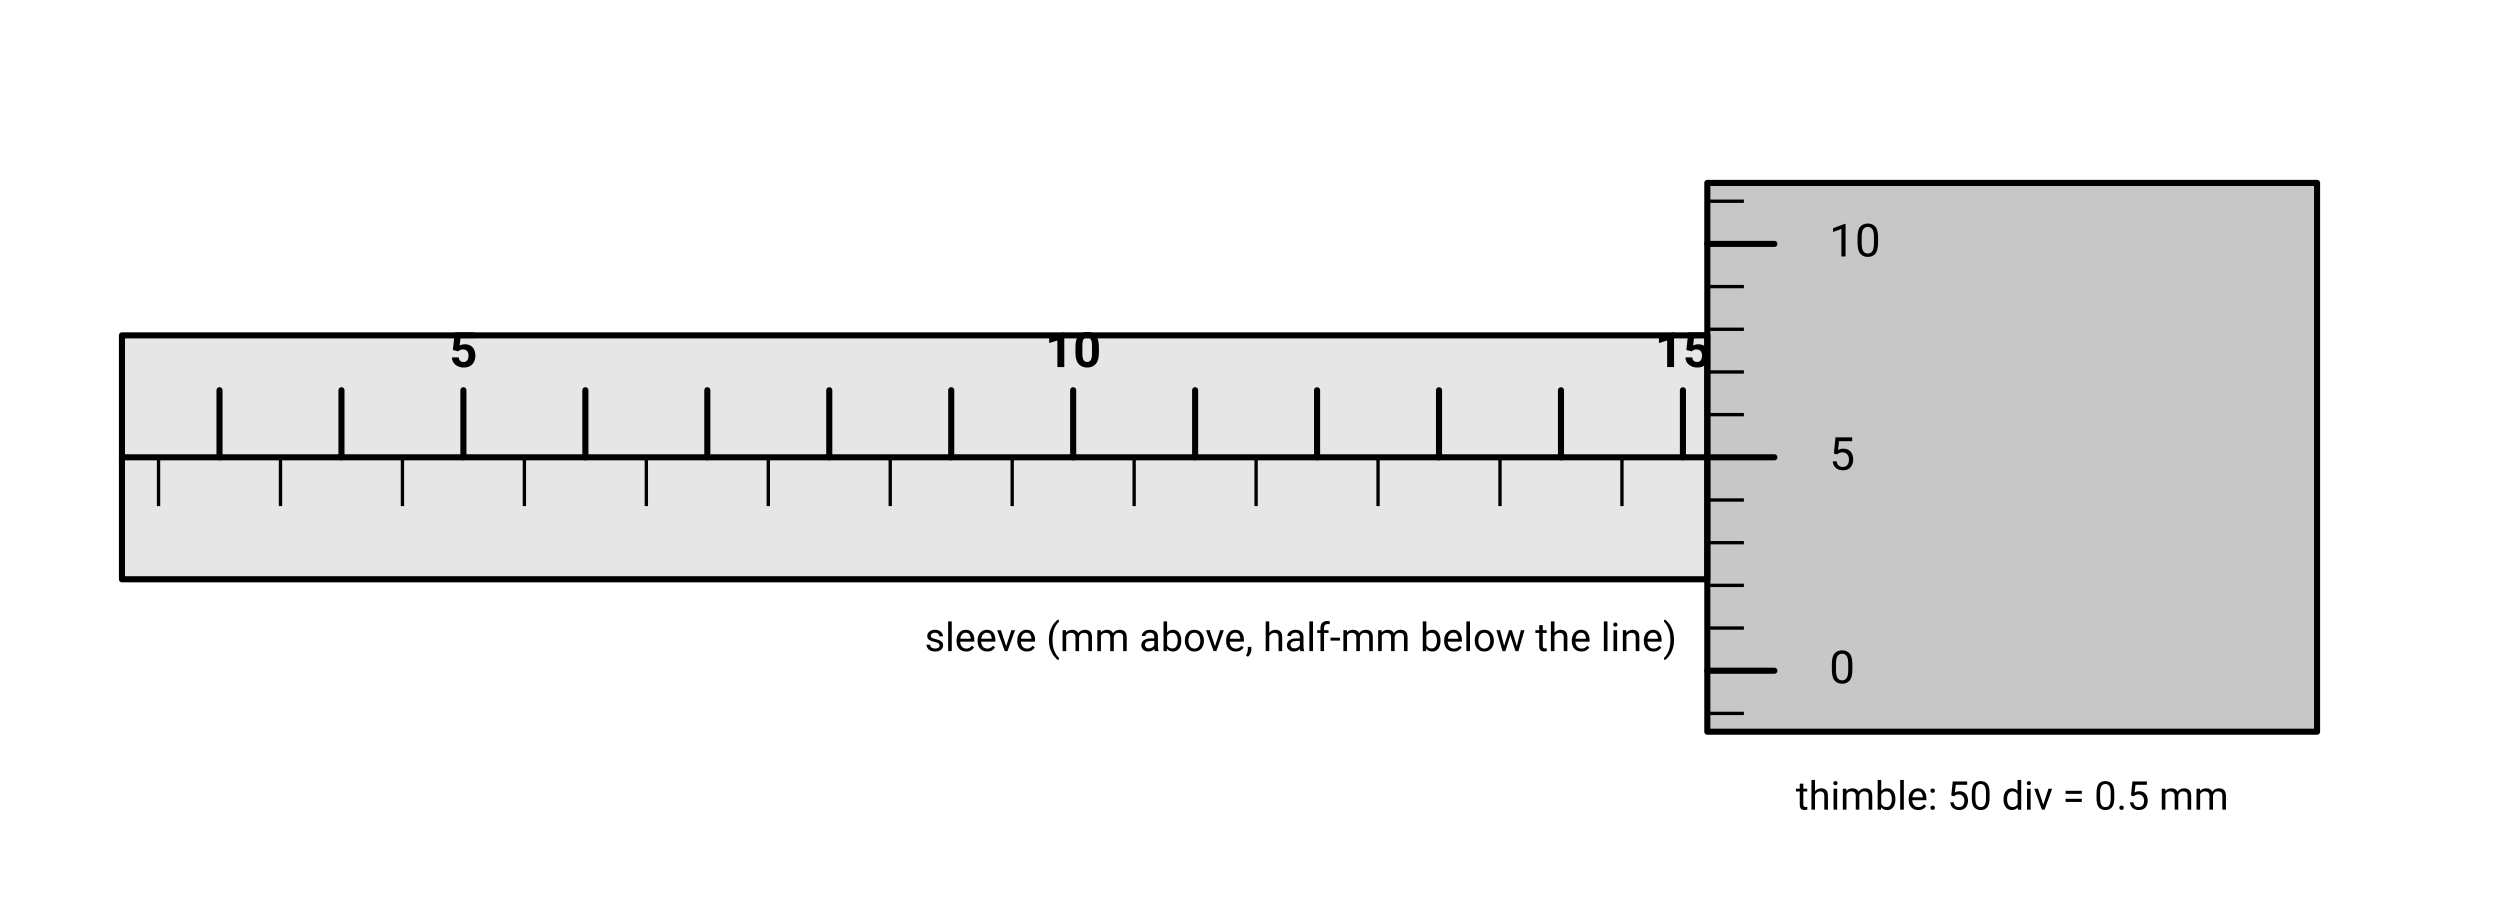
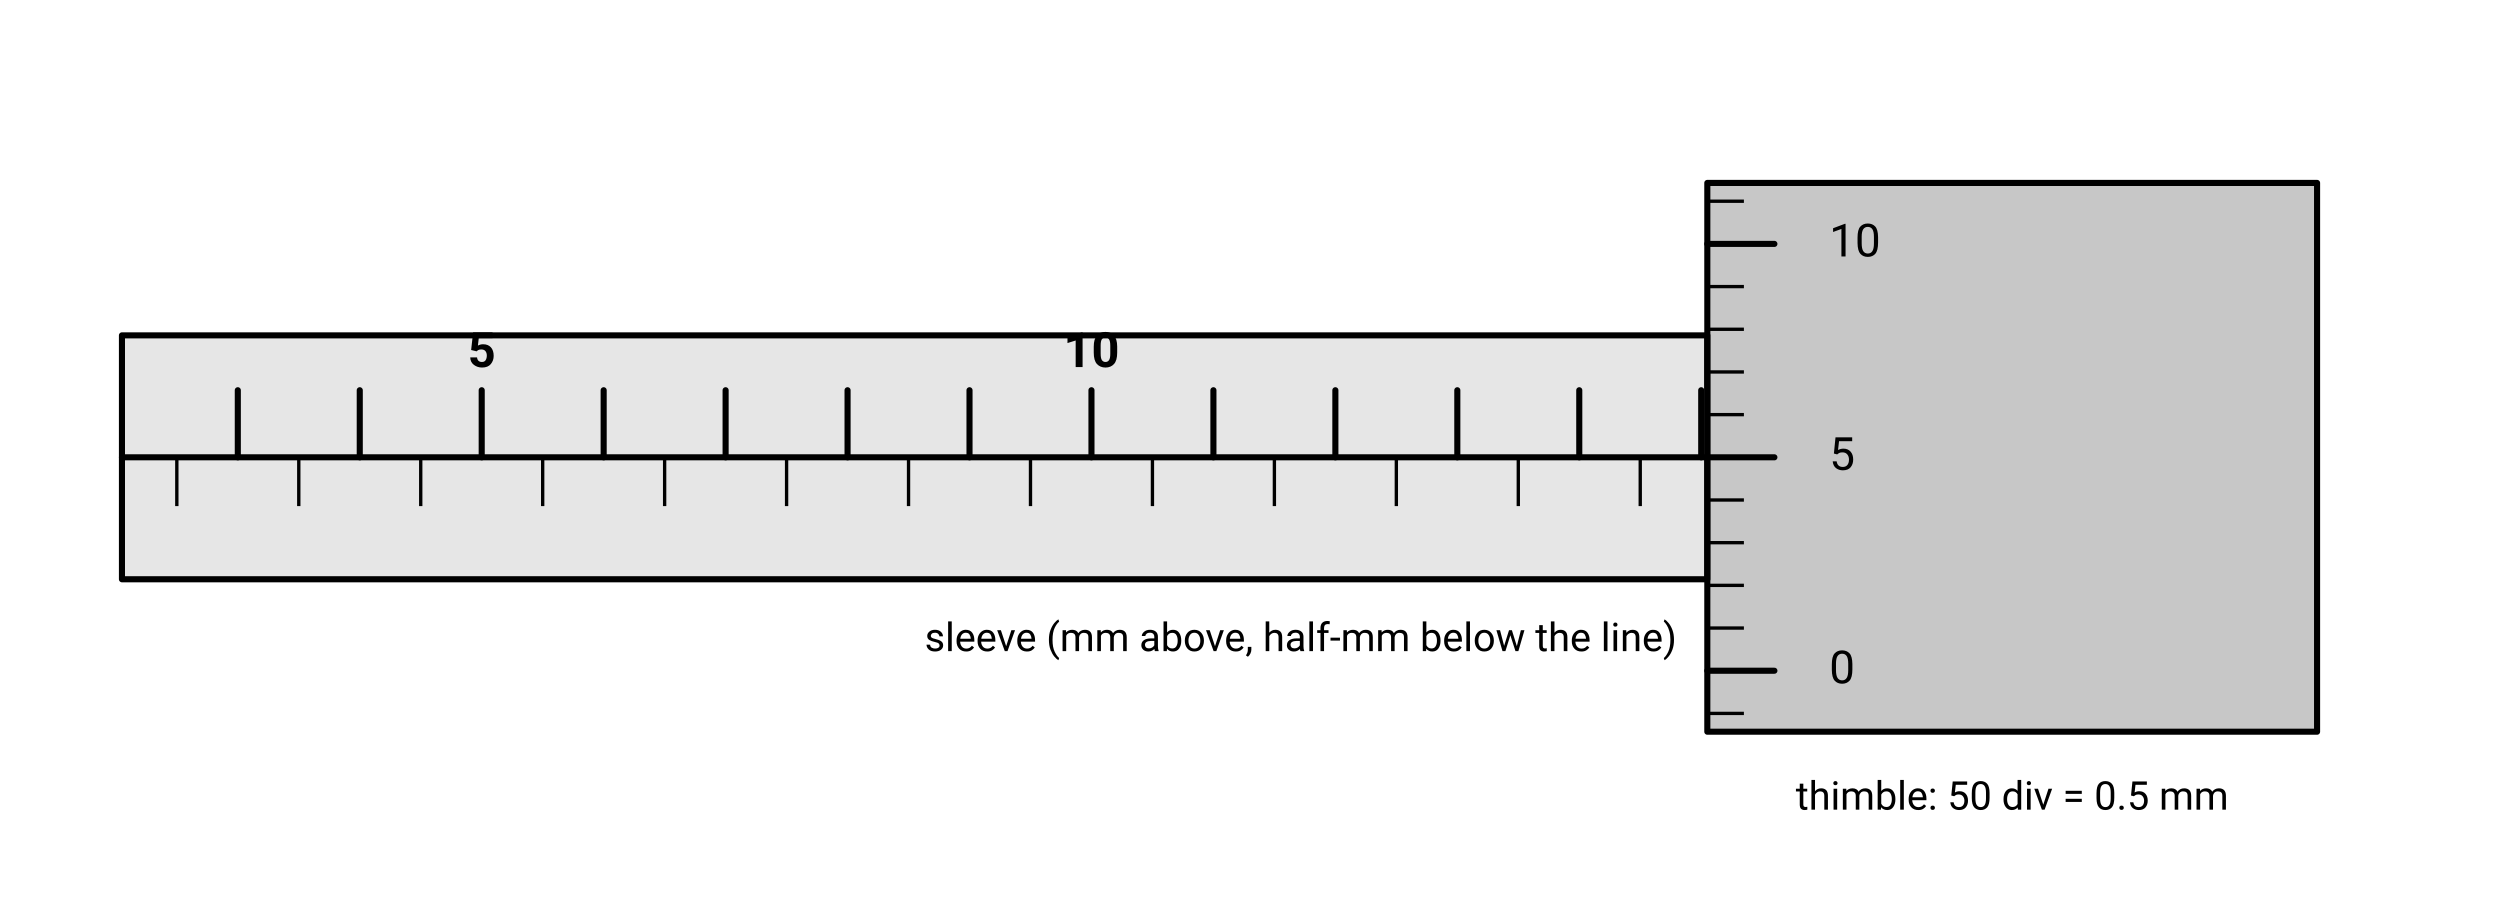
<svg xmlns="http://www.w3.org/2000/svg" viewBox="0 0 820 300" role="img" aria-label="Figure">
  <style>.s{fill:none;stroke:currentColor;stroke-width:2;stroke-linejoin:round;stroke-linecap:round}.thin{fill:none;stroke:currentColor;stroke-width:1.1}.lead{fill:none;stroke:currentColor;stroke-width:1.2;opacity:.85}.f{fill:currentColor;fill-opacity:.10;stroke:currentColor;stroke-width:2;stroke-linejoin:round}.f2{fill:currentColor;fill-opacity:.22;stroke:currentColor;stroke-width:2;stroke-linejoin:round}.k{fill:currentColor;stroke:none}.d{fill:none;stroke:currentColor;stroke-width:1.5;stroke-dasharray:6 4}.cl{fill:none;stroke:currentColor;stroke-width:1;stroke-dasharray:14 4 3 4;opacity:.7}.acc{fill:none;stroke:#e8590c;stroke-width:2.4;stroke-linecap:round}.accf{fill:#e8590c;stroke:none}.acct{fill:#e8590c;stroke:none}.tx{fill:currentColor;font-family:system-ui,-apple-system,"Segoe UI",Roboto,Arial,sans-serif}text{font-family:system-ui,-apple-system,"Segoe UI",Roboto,Arial,sans-serif}</style>
  <rect class="f" x="40.0" y="110.0" width="520.0" height="80.0" rx="0" />
  <line class="s" x1="40.0" y1="150.0" x2="560.0" y2="150.0" />
-   <line class="thin" x1="52.0" y1="150.0" x2="52.0" y2="166.0" />
-   <line class="s" x1="72.0" y1="150.0" x2="72.0" y2="128.0" />
-   <line class="thin" x1="92.0" y1="150.0" x2="92.0" y2="166.0" />
-   <line class="s" x1="112.0" y1="150.0" x2="112.0" y2="128.0" />
-   <line class="thin" x1="132.0" y1="150.0" x2="132.0" y2="166.0" />
-   <line class="s" x1="152.0" y1="150.0" x2="152.0" y2="128.0" />
-   <text class="tx" x="152.0" y="116.0" font-size="16" text-anchor="middle" font-weight="bold" dominant-baseline="middle">5</text>
-   <line class="thin" x1="172.0" y1="150.0" x2="172.0" y2="166.0" />
-   <line class="s" x1="192.0" y1="150.0" x2="192.0" y2="128.0" />
-   <line class="thin" x1="212.0" y1="150.0" x2="212.0" y2="166.0" />
-   <line class="s" x1="232.0" y1="150.0" x2="232.0" y2="128.0" />
-   <line class="thin" x1="252.0" y1="150.0" x2="252.0" y2="166.0" />
-   <line class="s" x1="272.0" y1="150.0" x2="272.0" y2="128.0" />
-   <line class="thin" x1="292.0" y1="150.0" x2="292.0" y2="166.0" />
-   <line class="s" x1="312.0" y1="150.0" x2="312.0" y2="128.0" />
-   <line class="thin" x1="332.0" y1="150.0" x2="332.0" y2="166.0" />
-   <line class="s" x1="352.0" y1="150.0" x2="352.0" y2="128.0" />
-   <text class="tx" x="352.0" y="116.0" font-size="16" text-anchor="middle" font-weight="bold" dominant-baseline="middle">10</text>
-   <line class="thin" x1="372.0" y1="150.0" x2="372.0" y2="166.0" />
-   <line class="s" x1="392.0" y1="150.0" x2="392.0" y2="128.0" />
-   <line class="thin" x1="412.0" y1="150.0" x2="412.0" y2="166.0" />
-   <line class="s" x1="432.0" y1="150.0" x2="432.0" y2="128.0" />
-   <line class="thin" x1="452.0" y1="150.0" x2="452.0" y2="166.0" />
-   <line class="s" x1="472.0" y1="150.0" x2="472.0" y2="128.0" />
-   <line class="thin" x1="492.0" y1="150.0" x2="492.0" y2="166.0" />
-   <line class="s" x1="512.0" y1="150.0" x2="512.0" y2="128.0" />
-   <line class="thin" x1="532.0" y1="150.0" x2="532.0" y2="166.0" />
-   <line class="s" x1="552.0" y1="150.0" x2="552.0" y2="128.0" />
-   <text class="tx" x="552.0" y="116.0" font-size="16" text-anchor="middle" font-weight="bold" dominant-baseline="middle">15</text>
+   <line class="thin" x1="58.0" y1="150.0" x2="58.0" y2="166.0" />
+   <line class="s" x1="78.0" y1="150.0" x2="78.0" y2="128.0" />
+   <line class="thin" x1="98.0" y1="150.0" x2="98.0" y2="166.0" />
+   <line class="s" x1="118.0" y1="150.0" x2="118.0" y2="128.0" />
+   <line class="thin" x1="138.0" y1="150.0" x2="138.0" y2="166.0" />
+   <line class="s" x1="158.0" y1="150.0" x2="158.0" y2="128.0" />
+   <text class="tx" x="158.0" y="116.0" font-size="16" text-anchor="middle" font-weight="bold" dominant-baseline="middle">5</text>
+   <line class="thin" x1="178.0" y1="150.0" x2="178.0" y2="166.0" />
+   <line class="s" x1="198.0" y1="150.0" x2="198.0" y2="128.0" />
+   <line class="thin" x1="218.0" y1="150.0" x2="218.0" y2="166.0" />
+   <line class="s" x1="238.0" y1="150.0" x2="238.0" y2="128.0" />
+   <line class="thin" x1="258.0" y1="150.0" x2="258.0" y2="166.0" />
+   <line class="s" x1="278.0" y1="150.0" x2="278.0" y2="128.0" />
+   <line class="thin" x1="298.0" y1="150.0" x2="298.0" y2="166.0" />
+   <line class="s" x1="318.0" y1="150.0" x2="318.0" y2="128.0" />
+   <line class="thin" x1="338.0" y1="150.0" x2="338.0" y2="166.0" />
+   <line class="s" x1="358.0" y1="150.0" x2="358.0" y2="128.0" />
+   <text class="tx" x="358.0" y="116.0" font-size="16" text-anchor="middle" font-weight="bold" dominant-baseline="middle">10</text>
+   <line class="thin" x1="378.0" y1="150.0" x2="378.0" y2="166.0" />
+   <line class="s" x1="398.0" y1="150.0" x2="398.0" y2="128.0" />
+   <line class="thin" x1="418.0" y1="150.0" x2="418.0" y2="166.0" />
+   <line class="s" x1="438.0" y1="150.0" x2="438.0" y2="128.0" />
+   <line class="thin" x1="458.0" y1="150.0" x2="458.0" y2="166.0" />
+   <line class="s" x1="478.0" y1="150.0" x2="478.0" y2="128.0" />
+   <line class="thin" x1="498.0" y1="150.0" x2="498.0" y2="166.0" />
+   <line class="s" x1="518.0" y1="150.0" x2="518.0" y2="128.0" />
+   <line class="thin" x1="538.0" y1="150.0" x2="538.0" y2="166.0" />
+   <line class="s" x1="558.0" y1="150.0" x2="558.0" y2="128.0" />
  <rect class="f2" x="560.0" y="60.0" width="200.0" height="180.0" rx="0" />
  <line class="thin" x1="560.0" y1="234.0" x2="572.0" y2="234.0" />
  <line class="s" x1="560.0" y1="220.0" x2="582.0" y2="220.0" />
  <text class="tx" x="600.0" y="220.0" font-size="15" text-anchor="start" font-weight="normal" dominant-baseline="middle">0</text>
  <line class="thin" x1="560.0" y1="206.0" x2="572.0" y2="206.0" />
  <line class="thin" x1="560.0" y1="192.0" x2="572.0" y2="192.0" />
  <line class="thin" x1="560.0" y1="178.0" x2="572.0" y2="178.0" />
  <line class="thin" x1="560.0" y1="164.0" x2="572.0" y2="164.0" />
  <line class="s" x1="560.0" y1="150.0" x2="582.0" y2="150.0" />
  <text class="tx" x="600.0" y="150.0" font-size="15" text-anchor="start" font-weight="normal" dominant-baseline="middle">5</text>
  <line class="thin" x1="560.0" y1="136.0" x2="572.0" y2="136.0" />
  <line class="thin" x1="560.0" y1="122.0" x2="572.0" y2="122.0" />
  <line class="thin" x1="560.0" y1="108.0" x2="572.0" y2="108.0" />
  <line class="thin" x1="560.0" y1="94.0" x2="572.0" y2="94.0" />
  <line class="s" x1="560.0" y1="80.0" x2="582.0" y2="80.0" />
  <text class="tx" x="600.0" y="80.0" font-size="15" text-anchor="start" font-weight="normal" dominant-baseline="middle">10</text>
  <line class="thin" x1="560.0" y1="66.0" x2="572.0" y2="66.0" />
  <text class="tx" x="550.0" y="210.0" font-size="13" text-anchor="end" font-weight="normal" dominant-baseline="middle">sleeve (mm above, half-mm below the line)</text>
  <text class="tx" x="660.0" y="262.0" font-size="13" text-anchor="middle" font-weight="normal" dominant-baseline="middle">thimble: 50 div = 0.5 mm</text>
</svg>
